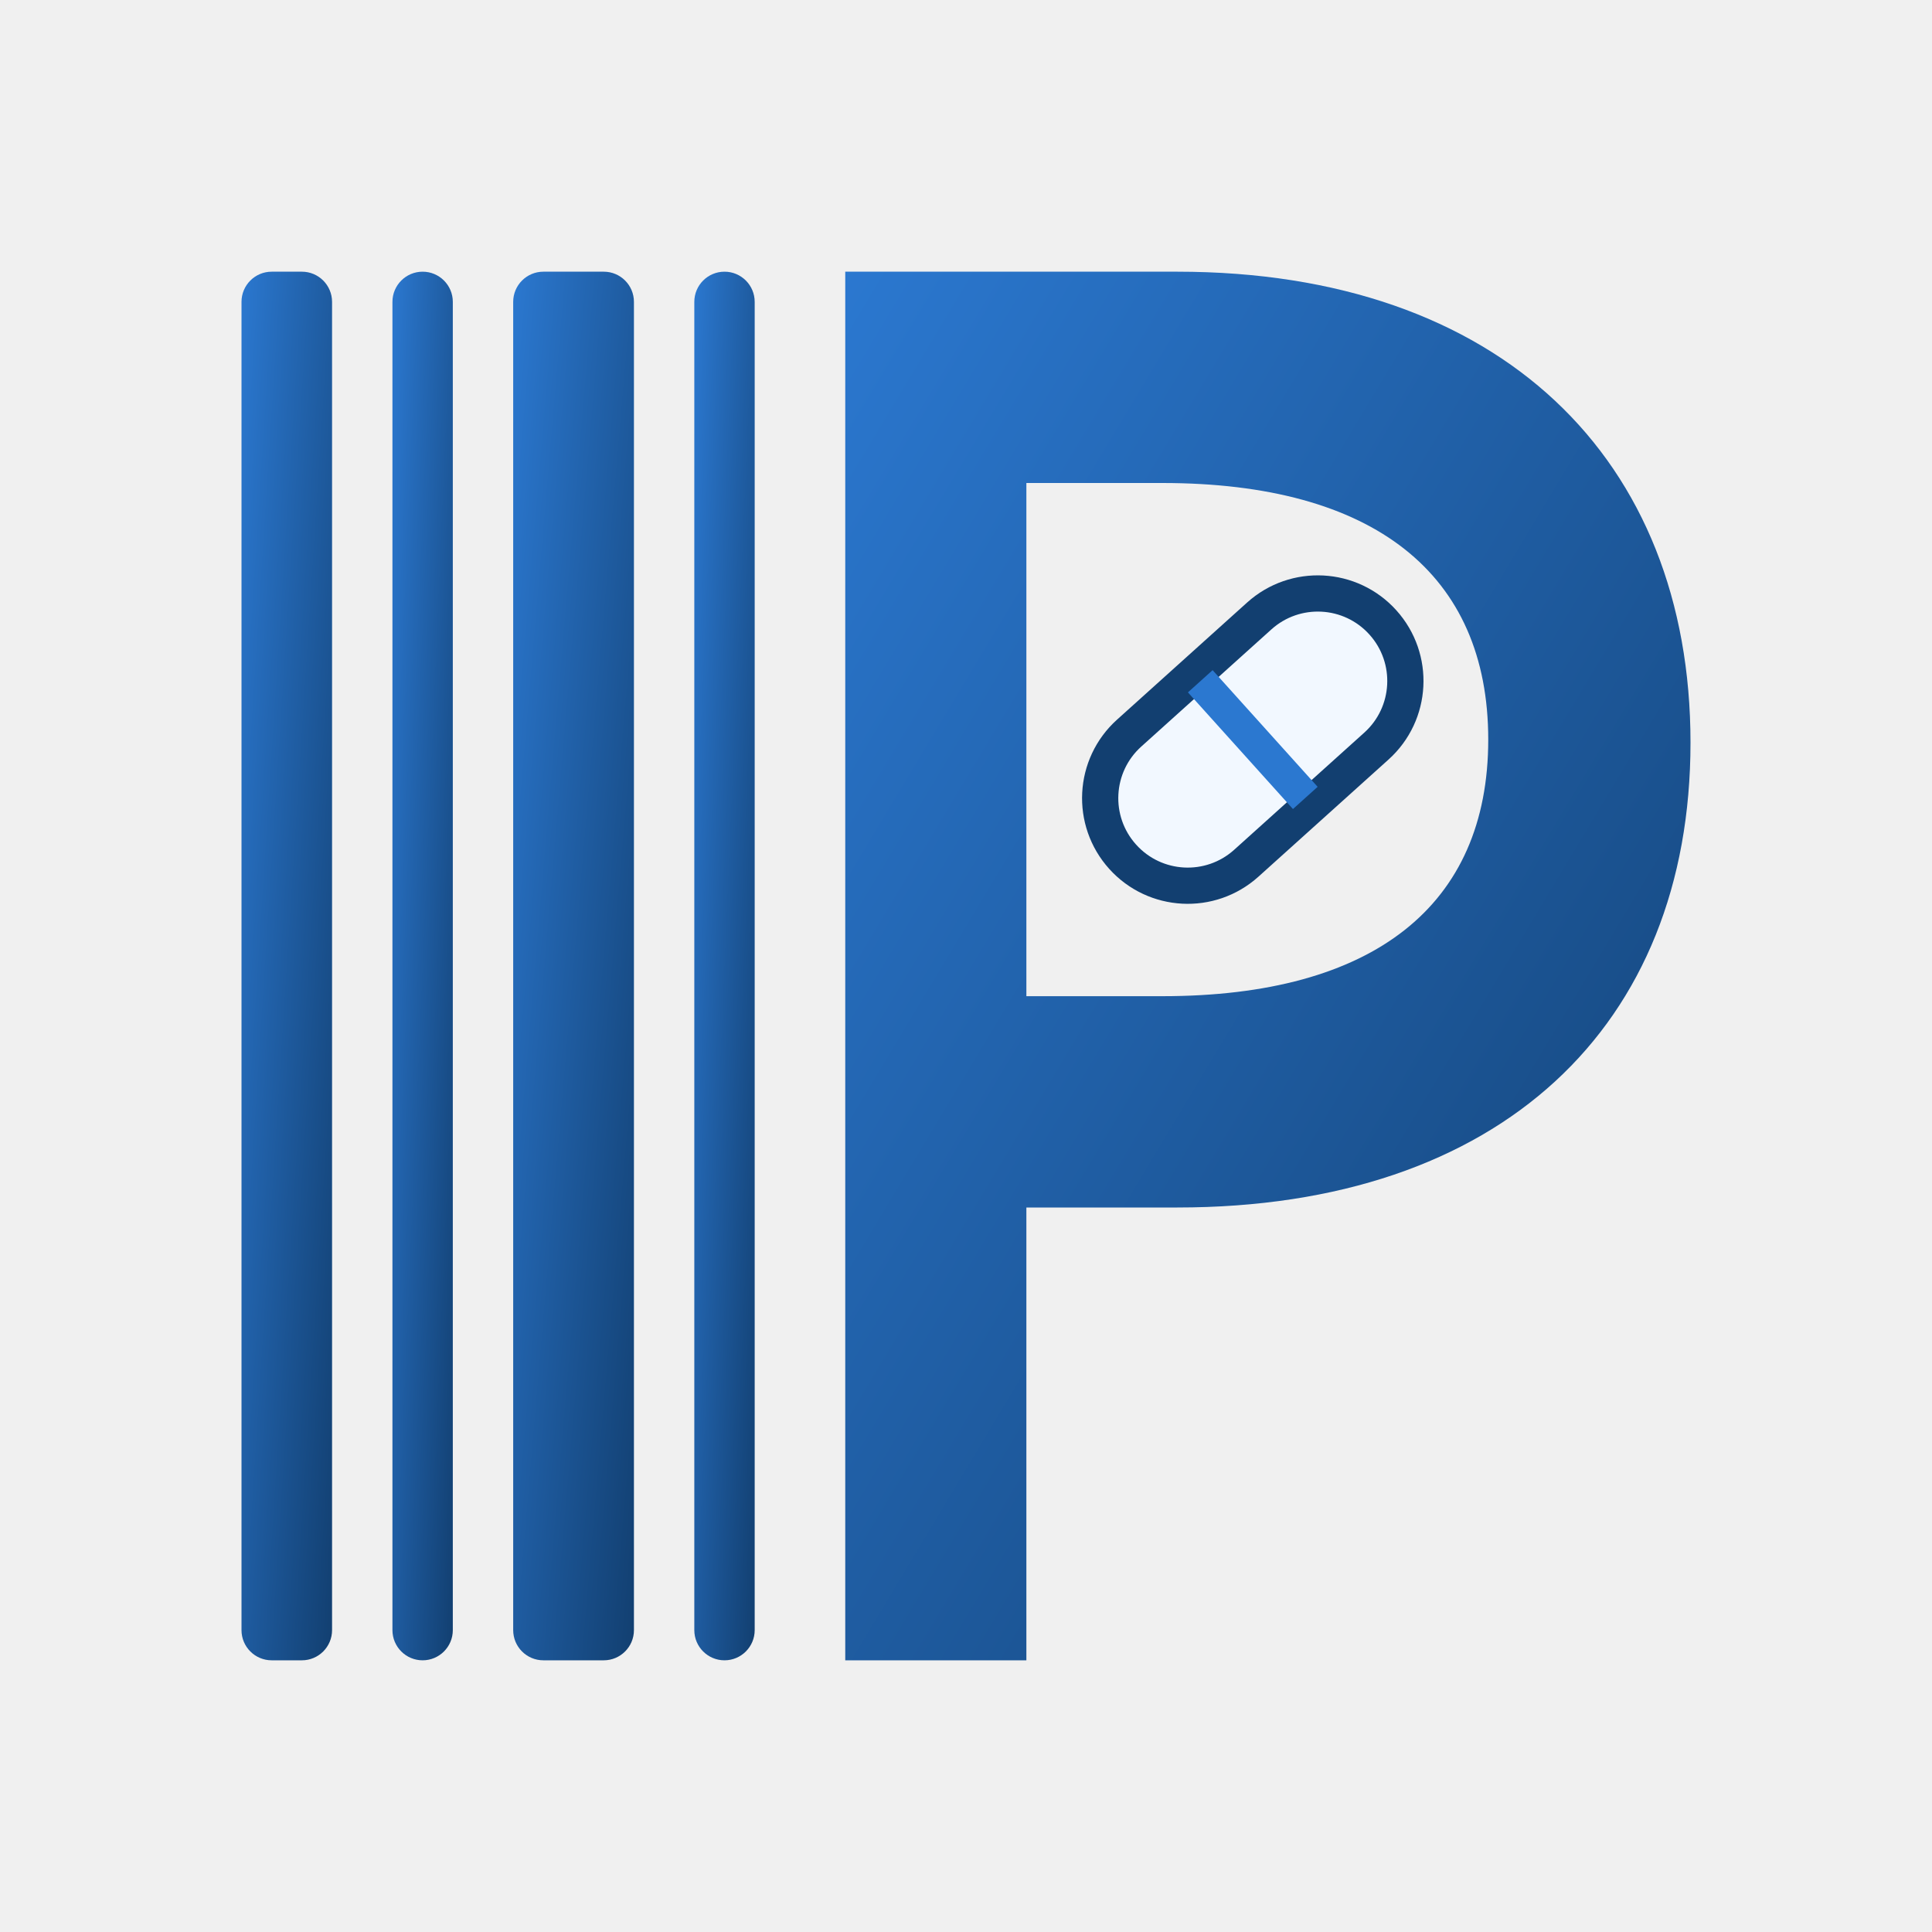
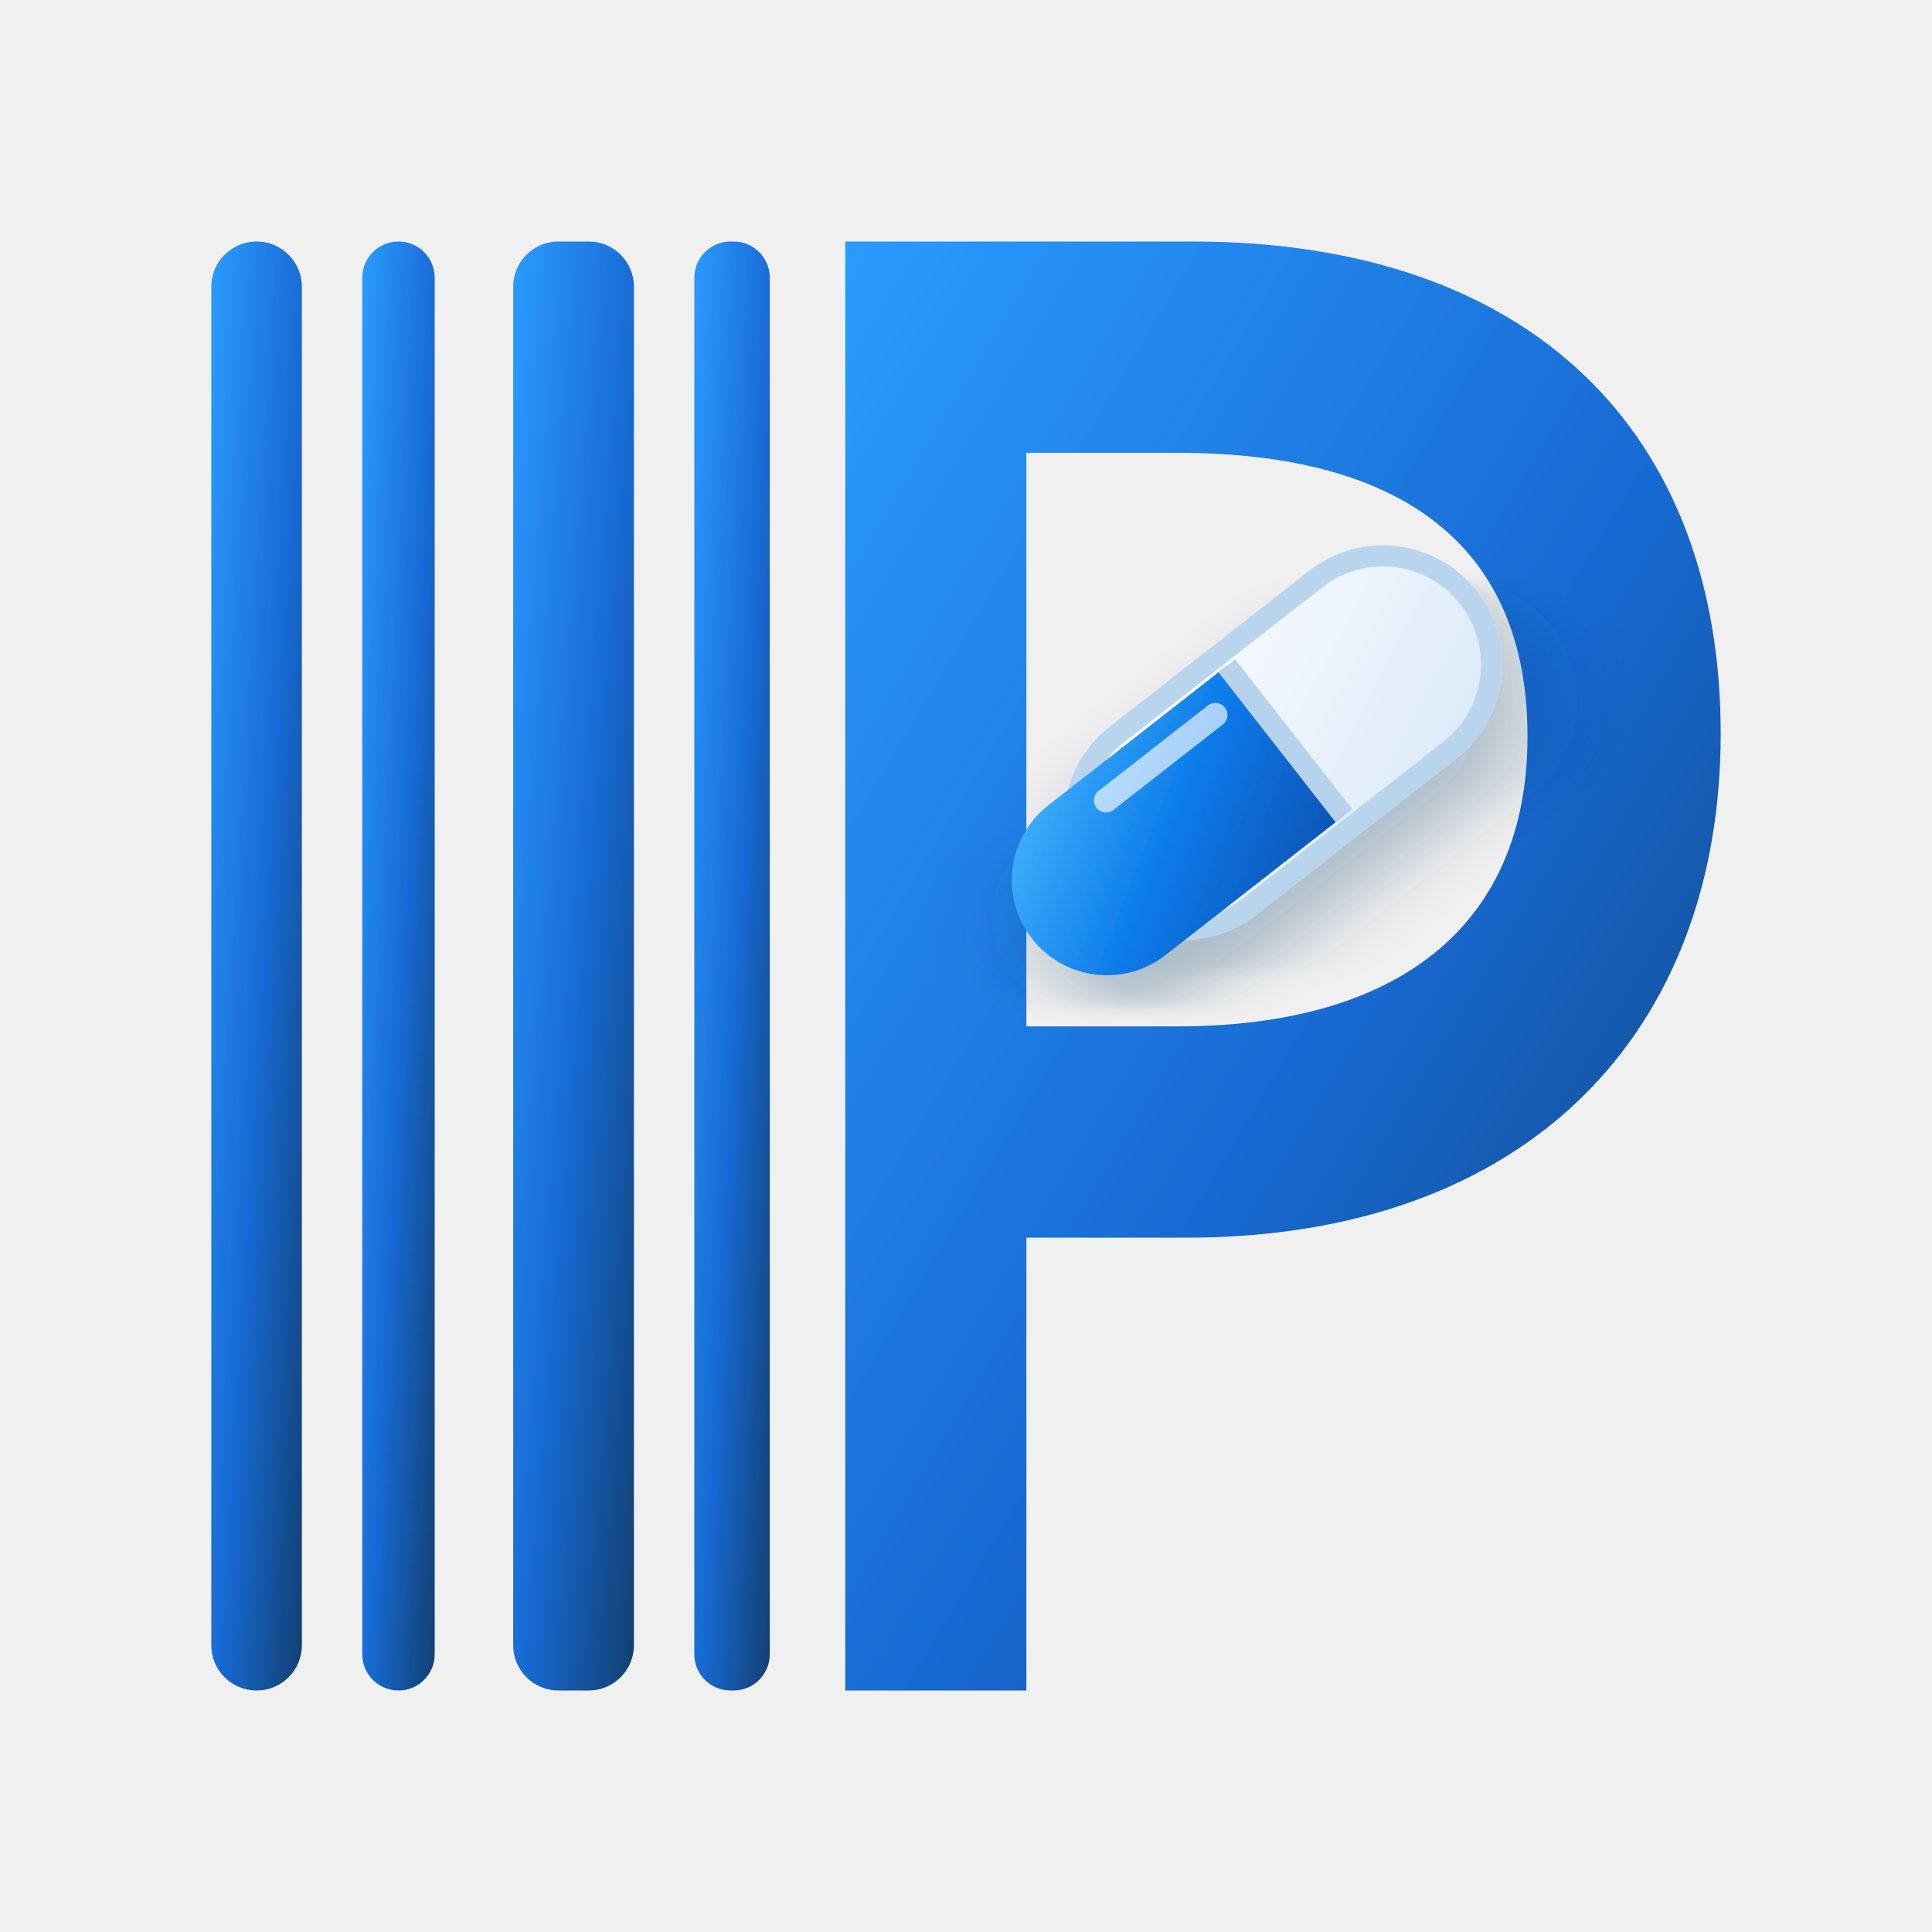
<svg xmlns="http://www.w3.org/2000/svg" viewBox="0 0 64 64" role="img" aria-label="PharmFlow">
  <defs>
    <linearGradient id="pfBlue" x1="0" y1="0" x2="1" y2="1">
-       <stop offset="0" stop-color="#2B78D0" />
+       <stop offset="0" stop-color="#2A9BFF" />
+       <stop offset=".55" stop-color="#1769D2" />
      <stop offset="1" stop-color="#123F70" />
    </linearGradient>
+     <linearGradient id="capBlue" x1="0" y1="0" x2="1" y2="1">
+       <stop offset="0" stop-color="#49B7FF" />
+       <stop offset=".55" stop-color="#0879E8" />
+       <stop offset="1" stop-color="#0754B5" />
+     </linearGradient>
+     <linearGradient id="capWhite" x1="0" y1="0" x2="1" y2="1">
+       <stop offset="0" stop-color="#fff" />
+       <stop offset="1" stop-color="#D9E8F8" />
+     </linearGradient>
+     <filter id="softShadow" x="-30%" y="-30%" width="160%" height="160%">
+       <feDropShadow dx="0" dy="1.5" stdDeviation="1.2" flood-color="#0B3764" flood-opacity=".28" />
+     </filter>
  </defs>
  <g fill="url(#pfBlue)">
-     <rect x="8" y="9" width="3" height="46" rx="1" />
-     <rect x="13" y="9" width="2" height="46" rx="1" />
-     <rect x="17" y="9" width="4" height="46" rx="1" />
-     <rect x="23" y="9" width="2" height="46" rx="1" />
-     <path d="M28 9h11c10.7 0 17 6.2 17 15.6S49.7 40 39 40h-5v15h-6V9zm6 7v17h4.5c7 0 10.8-3 10.8-8.5S45.5 16 38.5 16H34z" />
+     <rect x="7" y="8" width="3" height="48" rx="1.5" />
+     <rect x="12" y="8" width="2.4" height="48" rx="1.2" />
+     <rect x="17" y="8" width="4" height="48" rx="1.5" />
+     <rect x="23" y="8" width="2.5" height="48" rx="1.2" />
+     <path d="M28 8h11.5C50.8 8 57 14.4 57 24.3 57 34.2 50.6 41 39.3 41H34v15h-6V8zm6 7v19h5c7.4 0 11.6-3.4 11.6-9.6C50.6 18.2 46.6 15 39 15h-5z" />
  </g>
-   <g transform="translate(41.5 24.5) rotate(-42)">
-     <rect x="-5.8" y="-2.9" width="11.6" height="5.8" rx="2.9" fill="#F2F8FF" stroke="#123F70" stroke-width="1.2" />
-     <path d="M0 -2.6v5.2" stroke="#2B78D0" stroke-width="1.1" />
+   <g transform="translate(42.5 24.6) rotate(-38)" filter="url(#softShadow)">
+     <rect x="-7.8" y="-3.6" width="15.6" height="7.2" rx="3.6" fill="url(#capWhite)" stroke="#B9D5EE" stroke-width=".7" />
+     <path d="M-7.4-3.15h7.5v6.3h-7.5a3.15 3.15 0 0 1 0-6.3z" fill="url(#capBlue)" />
+     <path d="M.1-3.15v6.3" stroke="#B6D2EC" stroke-width=".7" />
+     <path d="M-5.8-2.1h4.6" stroke="#fff" stroke-width=".8" stroke-linecap="round" opacity=".65" />
  </g>
</svg>
